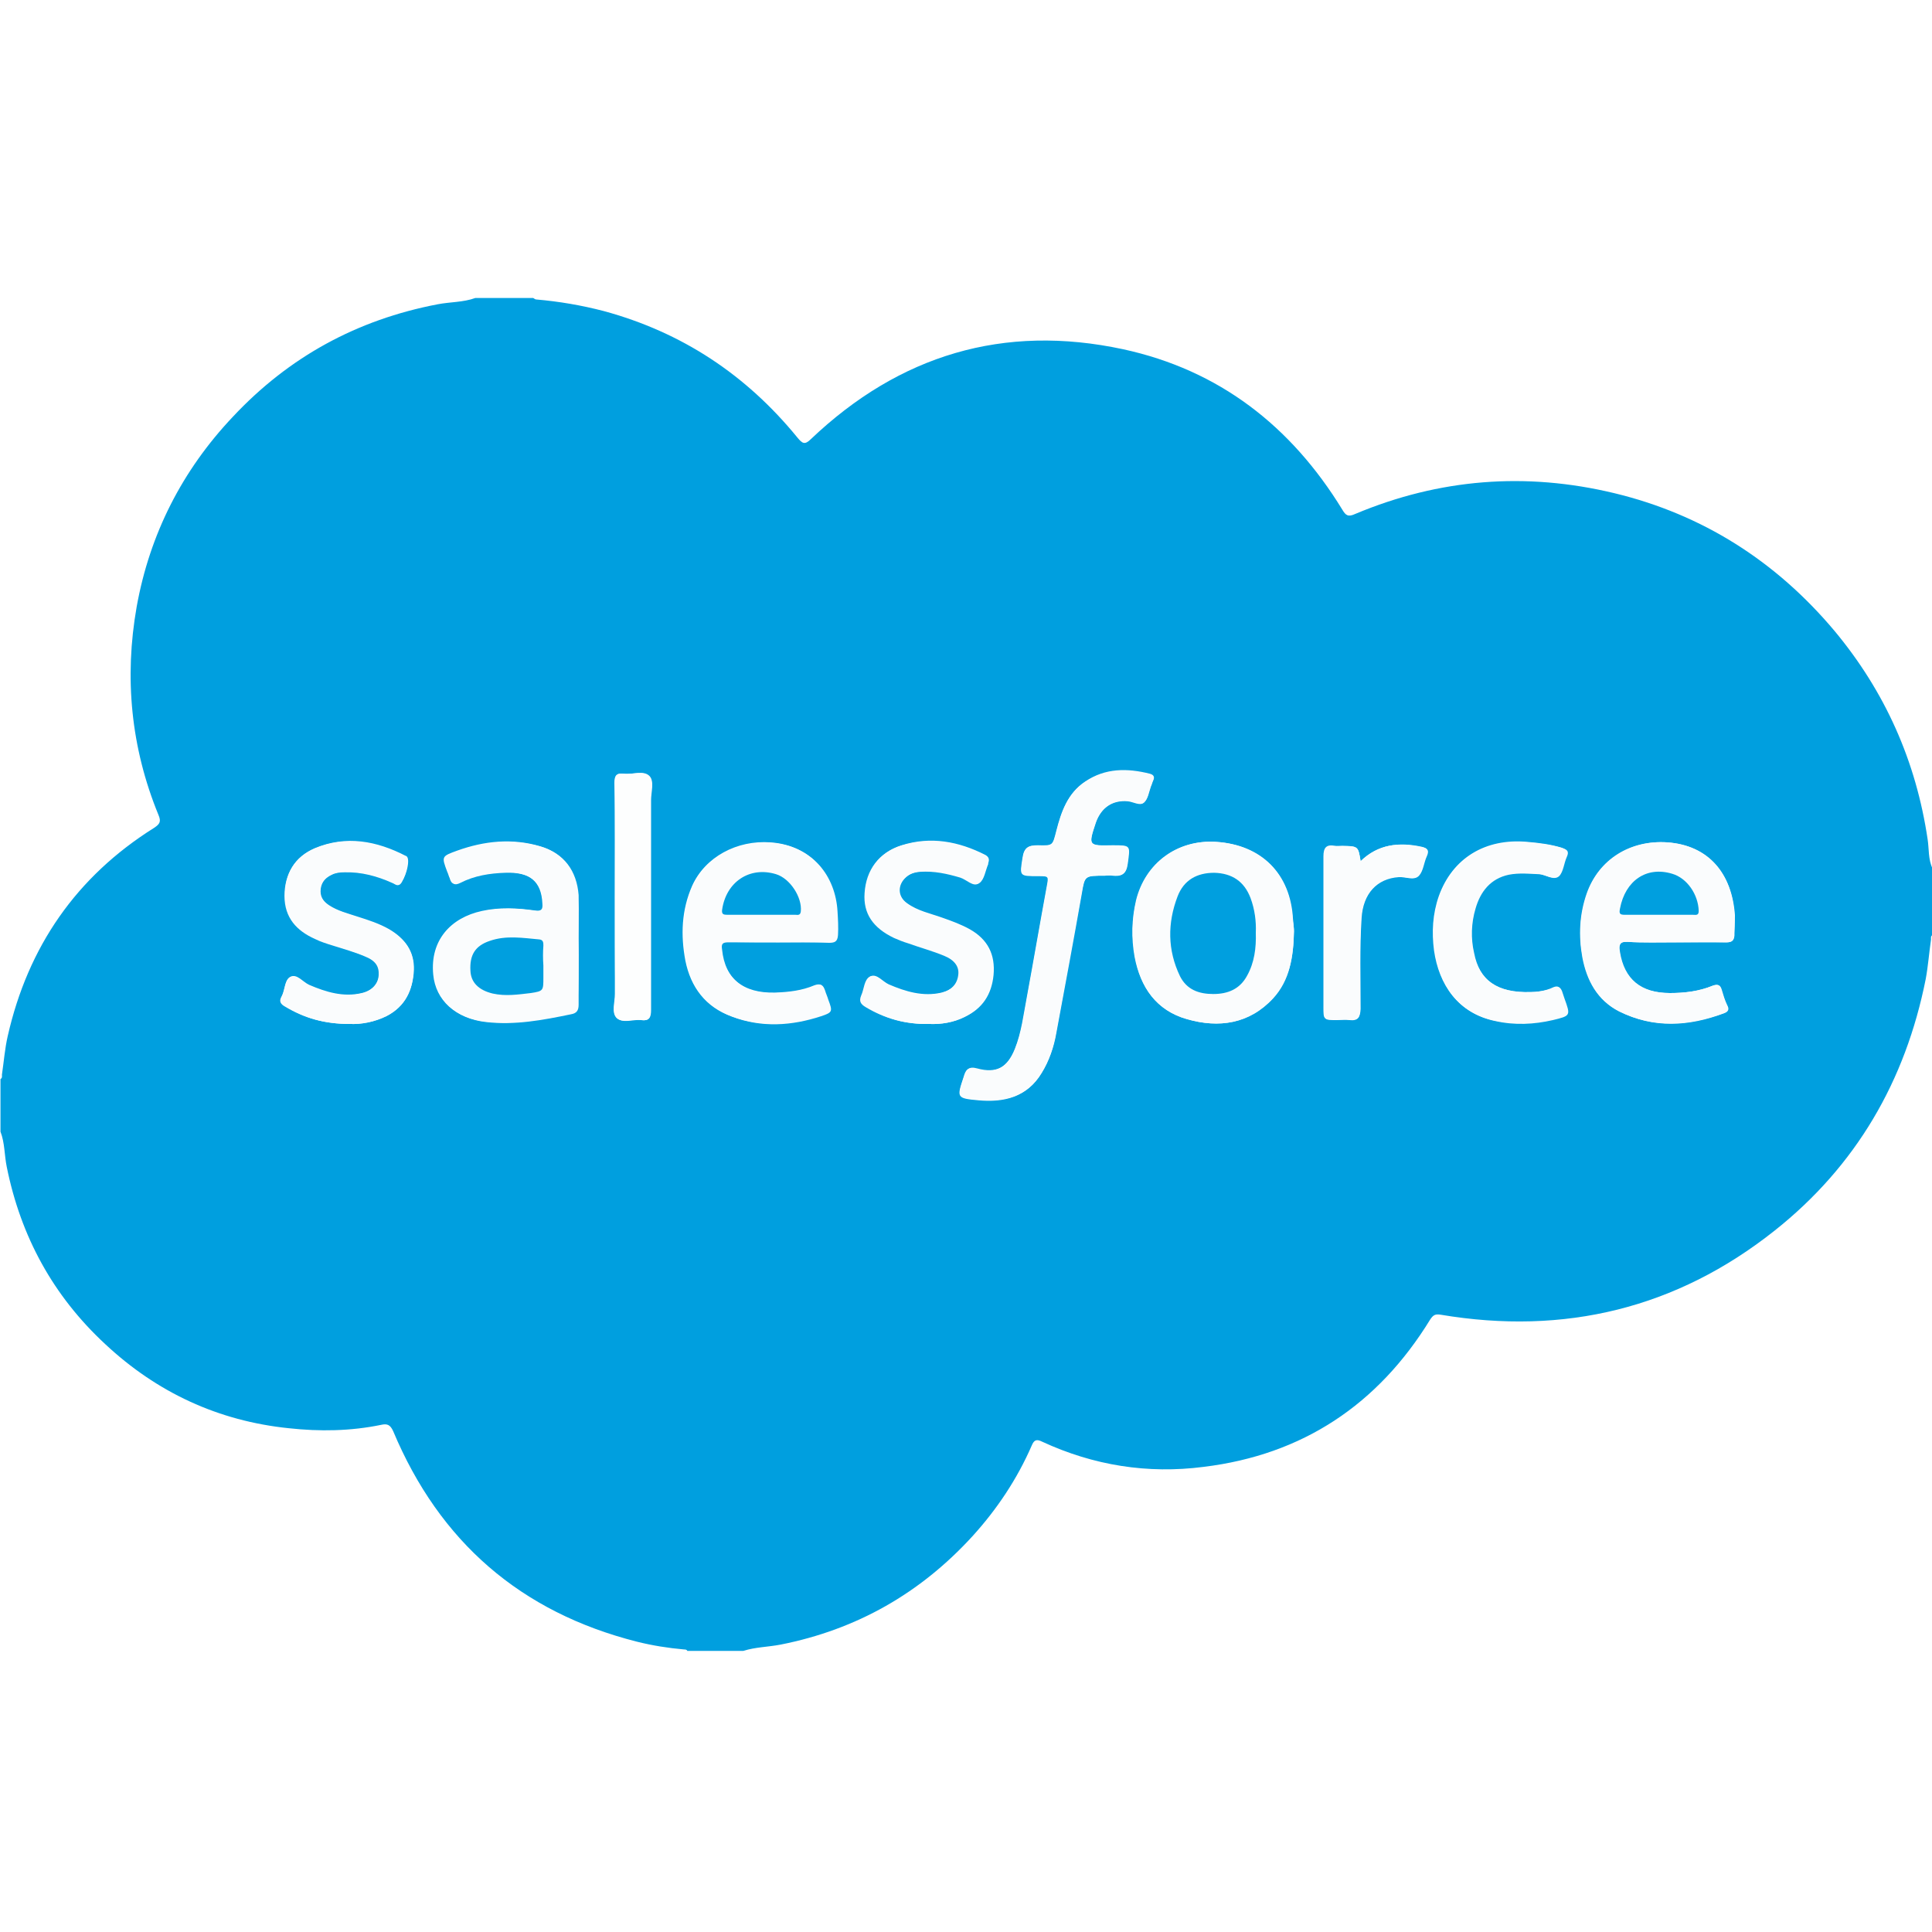
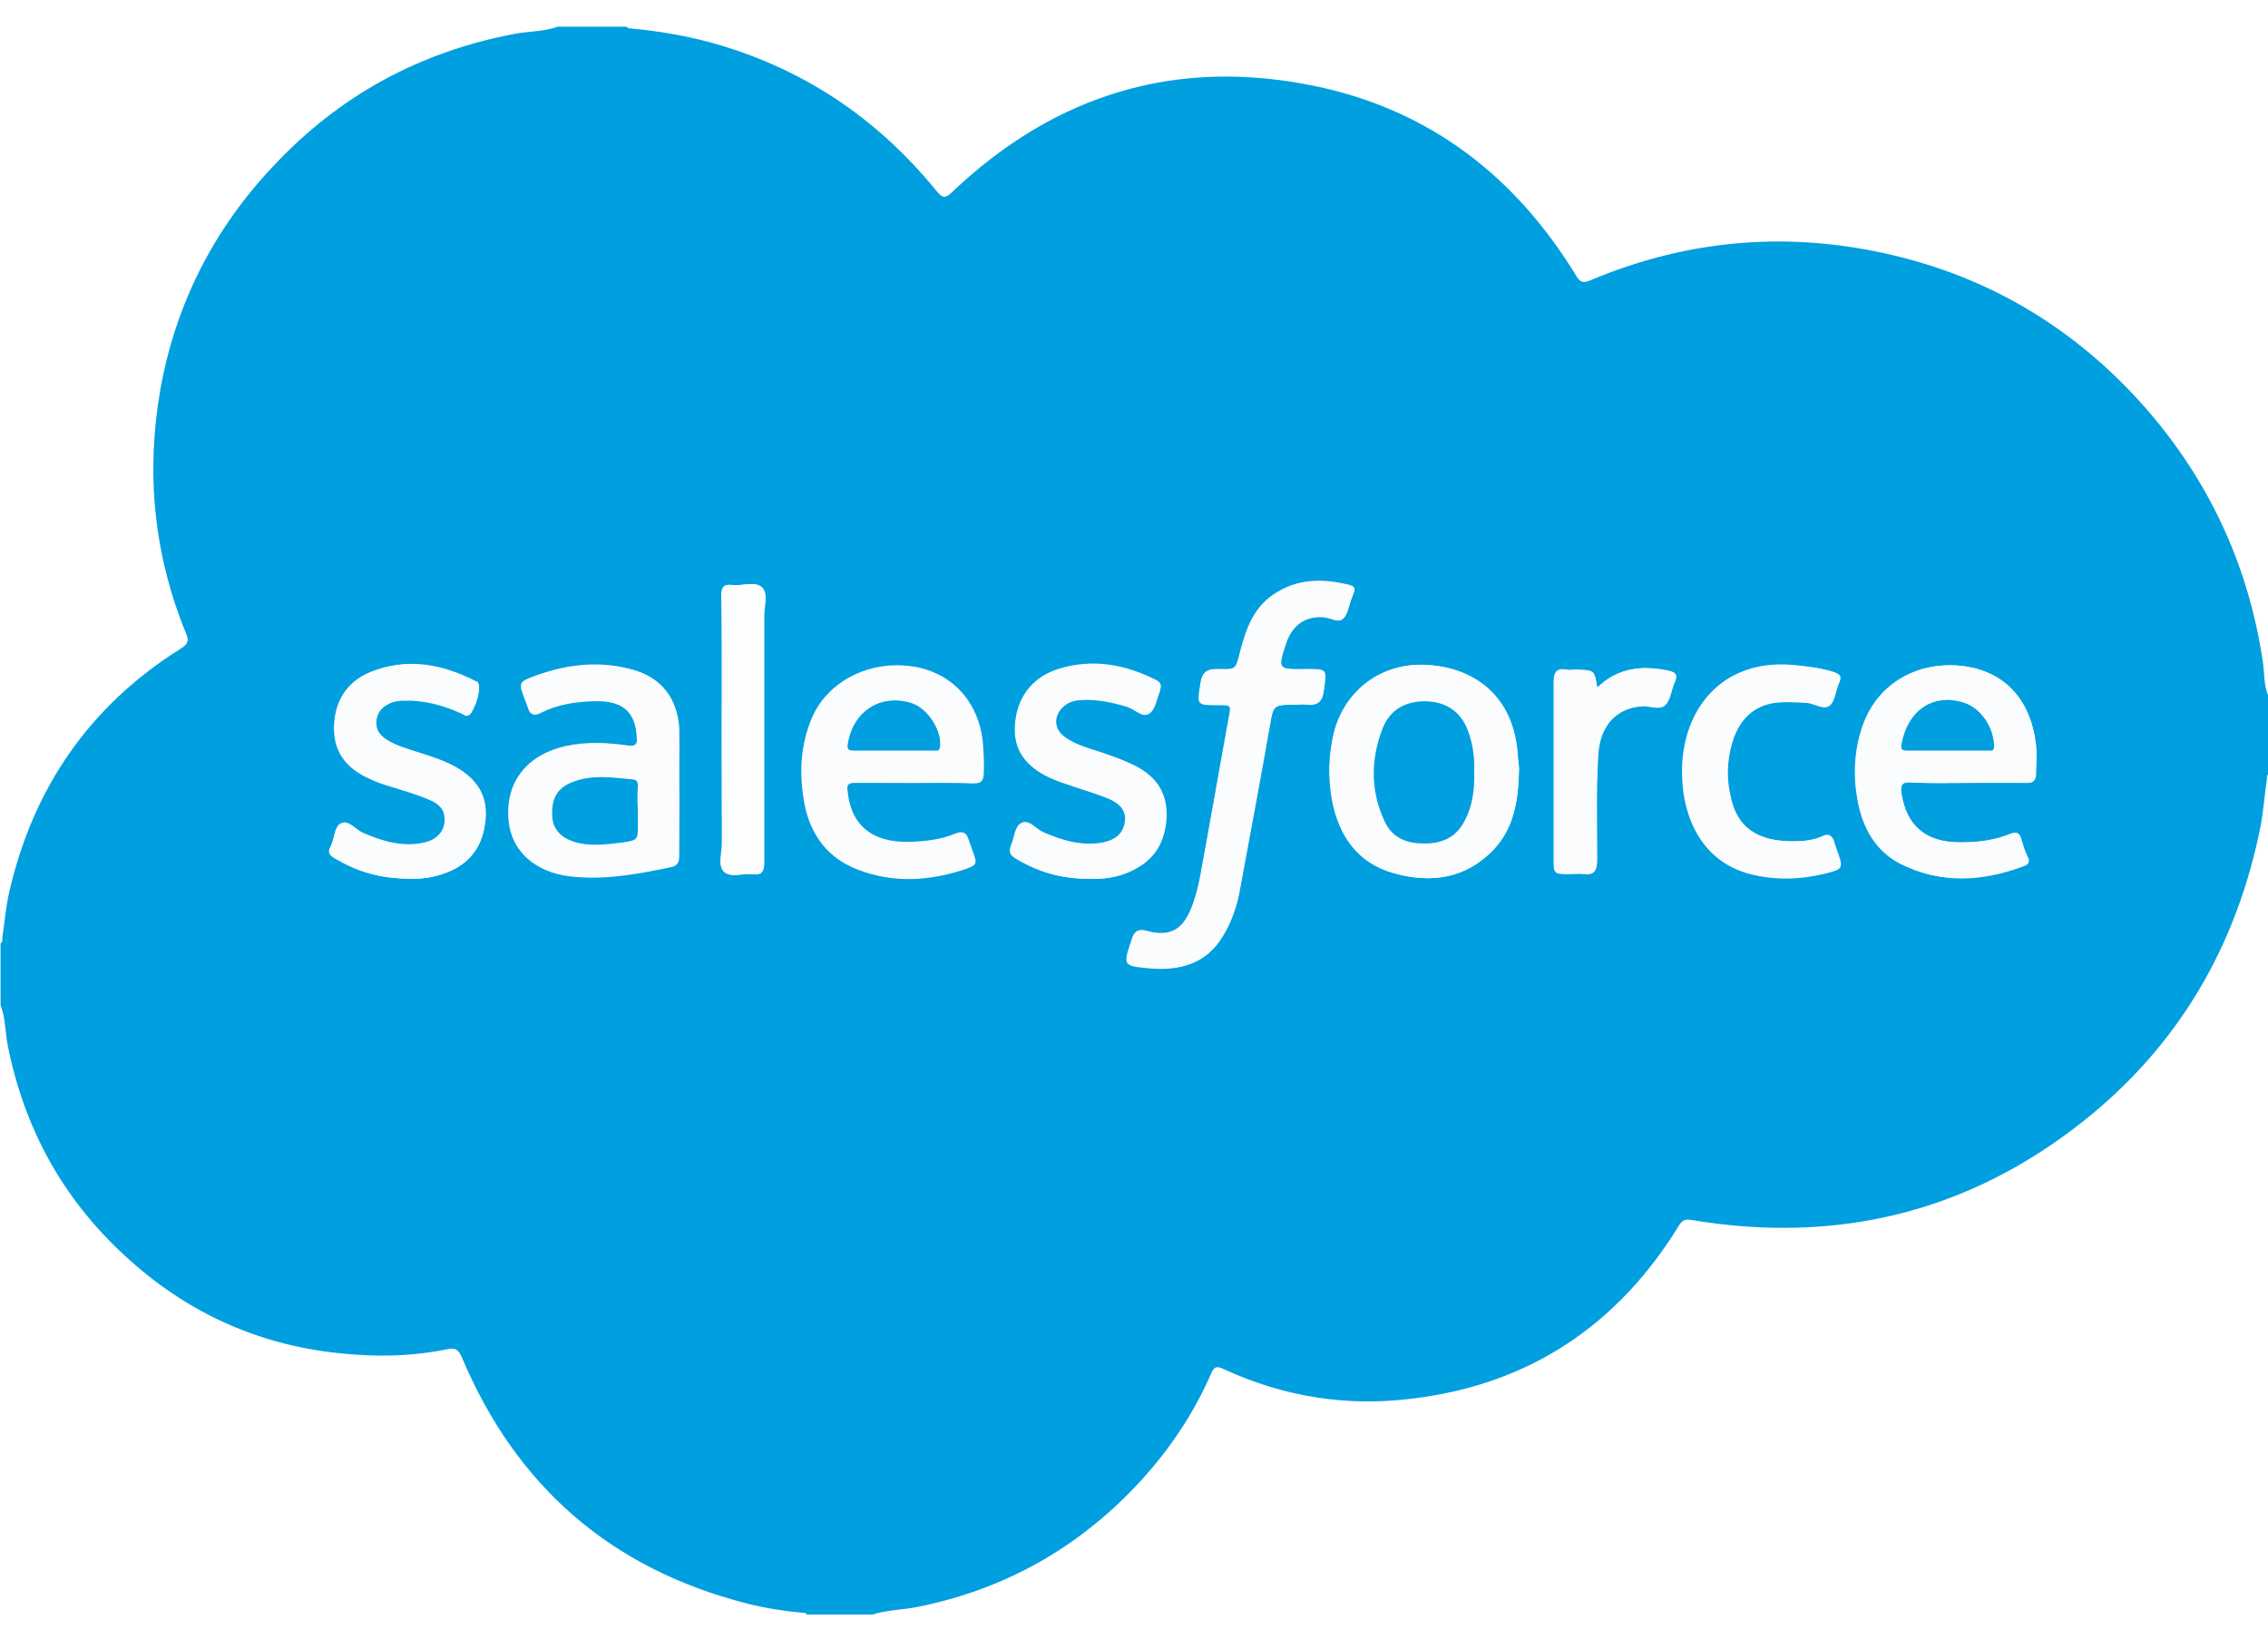
- <svg xmlns="http://www.w3.org/2000/svg" version="1.1" id="Layer_1" x="0px" y="0px" viewBox="0 0 400 400" style="enable-background:new 0 0 400 400;" xml:space="preserve">
+ <svg xmlns="http://www.w3.org/2000/svg" version="1.1" id="Layer_1" x="0px" y="0px" viewBox="0 0 400 289" style="enable-background:new 0 0 400 289;" xml:space="preserve">
  <style type="text/css">
	.st0{fill:#009FDF;}
	.st1{fill:#FAFCFD;}
	.st2{fill:#FDFEFE;}
</style>
  <g id="kzyFth_1_">
    <g>
-       <path class="st0" d="M98.4,61.7c4,0,8,0,12,0c0.2,0.1,0.4,0.3,0.6,0.3c4.7,0.4,9.4,1.2,14,2.4c16.2,4.4,29.5,13.2,40.1,26.2    c1,1.2,1.5,1.6,2.8,0.3c18.3-17.4,39.9-23.9,64.6-18.6c19.9,4.3,34.8,15.9,45.4,33.2c0.7,1.2,1.2,1.6,2.7,0.9    c17.4-7.3,35.3-8.7,53.6-4.3c18.3,4.4,33.5,14.1,45.6,28.5c10.5,12.6,16.9,27,19.3,43.2c0.3,2,0.1,4.1,1,6c0,4.6,0,9.2,0,13.8    c-0.4,0.2-0.3,0.6-0.3,0.9c-0.4,2.7-0.6,5.5-1.1,8.2c-4.2,21.1-14.4,38.7-31.3,52.1c-20.3,16.1-43.5,21.7-69.1,17.4    c-1.2-0.2-1.6,0.1-2.2,1c-10.8,17.6-26.4,28-46.9,30.5c-11.6,1.5-22.8-0.3-33.4-5.2c-1.2-0.6-1.7-0.4-2.2,0.8    c-3,6.9-7.2,13.2-12.3,18.8c-10.8,11.8-24,19.3-39.7,22.4c-2.6,0.5-5.2,0.5-7.7,1.3c-3.9,0-7.8,0-11.6,0c-0.1-0.3-0.5-0.3-0.7-0.3    c-3.3-0.3-6.5-0.8-9.7-1.6c-24.1-6.1-40.9-20.7-50.5-43.6c-0.6-1.3-1.2-1.6-2.5-1.3c-6.3,1.3-12.7,1.4-19.1,0.7    c-14.6-1.5-27.3-7.4-38-17.4c-10.8-10-17.5-22.3-20.4-36.7c-0.5-2.4-0.4-5-1.3-7.3c0-3.6,0-7.3,0-10.9c0.4-0.2,0.3-0.6,0.3-0.9    c0.4-2.7,0.6-5.4,1.2-8c4.2-18.5,14.2-33,30.3-43.1c1.2-0.8,1.5-1.3,0.9-2.7c-5.7-13.9-7.1-28.4-4.5-43.1    c2.7-15,9.4-28.2,19.9-39.3C59.8,73.9,73.9,66.2,90.6,63C93.2,62.5,95.9,62.6,98.4,61.7z M228.7,181.3c0.5,0,1.1-0.1,1.6,0    c1.8,0.2,2.8-0.2,3.1-2.4c0.5-3.9,0.7-3.8-3.2-3.8c-4.9,0-4.9,0-3.4-4.7c1-3.1,3.5-4.8,6.7-4.5c1.1,0.1,2.5,1,3.3,0.3    c0.8-0.7,1-2.2,1.4-3.3c0.2-0.4,0.3-0.9,0.5-1.3c0.3-0.7,0-1.1-0.7-1.3c-4.7-1.2-9.2-1.1-13.4,1.6c-3.6,2.4-4.9,6.2-5.9,10.1    c-0.8,3.1-0.7,3.2-3.9,3.1c-1.9-0.1-2.8,0.4-3.1,2.5c-0.6,3.8-0.7,3.8,3.2,3.8c2.3,0,2.2,0,1.8,2.2c-1.4,7.6-2.7,15.2-4.1,22.8    c-0.7,3.6-1.1,7.3-2.5,10.8c-1.6,3.9-3.9,5.2-7.9,4.1c-1.9-0.5-2.3,0.3-2.7,1.7c-1.4,4.2-1.5,4.4,3,4.8c5.3,0.5,10.1-0.6,13.1-5.6    c1.6-2.5,2.5-5.3,3-8.2c1.8-9.7,3.5-19.3,5.3-29C224.6,181.3,224.5,181.3,228.7,181.3z M119.8,197.7c-0.1-4.8,0.1-8.6-0.2-12.5    c-0.4-5-3-8.6-7.8-10c-5.8-1.7-11.5-1.1-17.1,0.9c-3.3,1.2-3.3,1.2-2.1,4.4c0.2,0.4,0.3,0.9,0.5,1.3c0.3,1.1,0.8,1.5,2,0.9    c2.9-1.5,6.1-2,9.3-2.1c5.3-0.2,7.7,1.9,7.9,6.5c0.1,1.2-0.2,1.6-1.6,1.4c-3.6-0.5-7.3-0.7-10.9,0.1c-6.5,1.4-10.8,6.1-10.1,13.2    c0.5,5.3,4.6,9,10.7,9.7c6,0.7,11.8-0.4,17.6-1.6c1.2-0.3,1.6-0.8,1.6-2C119.8,204.3,119.8,200.5,119.8,197.7z M161.2,195.1    c3.4,0,6.8,0,10.2,0c1.2,0,1.8-0.2,1.9-1.6c0.1-1.7,0-3.3-0.1-4.9c-0.4-7.2-5.1-13.6-13.7-14.2c-6.9-0.5-13.5,3-16.2,9    c-2.2,5-2.4,10.2-1.4,15.5c1.1,5.5,4.2,9.6,9.5,11.5c6.1,2.3,12.3,1.9,18.4-0.1c2.4-0.8,2.4-0.9,1.5-3.4c-0.2-0.7-0.5-1.3-0.7-2    c-0.3-1.1-0.9-1.3-2-0.9c-2.6,1.1-5.3,1.4-8.1,1.5c-6.7,0.2-10.5-3-11.2-9c-0.1-1.2,0.1-1.5,1.3-1.5    C154.3,195.1,157.7,195.1,161.2,195.1z M346.9,195.1c3.5,0,7.1,0,10.6,0c1.1,0,1.5-0.4,1.6-1.4c0-1.4,0.1-2.8,0.1-4.2    c-0.6-8.6-5.4-14.5-14-15.1c-7.6-0.5-14.2,3.6-16.6,10.6c-1.5,4.3-1.8,8.7-0.9,13.2c0.9,4.8,3.1,8.9,7.6,11.2    c7.1,3.6,14.4,3.1,21.6,0.4c0.9-0.3,1.2-0.8,0.7-1.7c-0.5-1-0.8-2.1-1.1-3.1c-0.3-1.1-0.8-1.3-1.9-0.9c-2.8,1.1-5.8,1.5-8.8,1.5    c-6.1,0-9.5-2.9-10.4-8.5c-0.2-1.3-0.2-2.2,1.6-2.1C340.1,195.2,343.5,195.1,346.9,195.1z M267.9,192.8c0-0.6-0.1-1.5-0.2-2.5    c-0.5-9.4-6.5-15.4-15.9-16c-8-0.5-14.6,4.4-16.5,12.1c-1,3.9-1,7.8-0.3,11.7c1.1,6.3,4.4,11.1,10.8,12.9c6.6,1.9,12.9,1,17.8-4.3    C267,203,267.8,198.2,267.9,192.8z M192.4,212c2.4,0.1,5-0.3,7.4-1.5c3.6-1.7,5.5-4.6,5.9-8.6c0.4-4.3-1.2-7.4-4.9-9.5    c-1.8-1-3.7-1.7-5.7-2.4c-2.5-0.9-5.1-1.4-7.3-3c-2-1.4-2-3.8-0.2-5.4c0.9-0.8,1.9-1.1,3.1-1.2c2.9-0.2,5.6,0.4,8.3,1.2    c1.3,0.4,2.7,2,3.8,1.2c1-0.7,1.2-2.5,1.8-3.9c0-0.1,0-0.1,0-0.2c0.3-0.8,0.1-1.3-0.6-1.7c-5.5-2.8-11.3-3.9-17.3-2    c-4.5,1.4-7.2,5-7.5,9.8c-0.3,4.2,1.7,7.2,6.1,9.3c0.9,0.5,1.9,0.8,2.9,1.1c2.5,0.9,5,1.6,7.5,2.6c2.2,0.9,3.1,2.3,2.9,3.9    c-0.2,1.9-1.4,3.2-3.6,3.8c-3.9,0.9-7.5-0.2-11-1.7c-1.3-0.6-2.4-2.2-3.7-1.7c-1.2,0.6-1.1,2.6-1.8,3.9c-0.6,1.2-0.2,1.8,0.9,2.4    C183.2,210.9,187.5,212.1,192.4,212z M72.4,212c2.4,0.1,5.2-0.4,7.7-1.7c3.8-2,5.4-5.4,5.6-9.5c0.1-3.9-1.9-6.5-5.1-8.4    c-2.1-1.2-4.3-1.9-6.5-2.6c-2.1-0.7-4.2-1.2-6-2.4c-1.2-0.8-1.9-1.8-1.7-3.4c0.2-1.5,1.1-2.4,2.4-3c0.8-0.4,1.7-0.5,2.6-0.5    c3.5-0.1,6.7,0.8,9.9,2.2c0.6,0.3,1.3,1,1.9-0.1c1.1-1.8,1.7-4.7,1-5.3c0,0-0.1-0.1-0.2-0.1c-6-3.1-12.3-4.3-18.8-1.6    c-4.2,1.8-6.2,5.2-6.2,9.8c0,4.5,2.5,7.1,6.3,8.9c1.2,0.6,2.5,0.9,3.8,1.4c2.2,0.7,4.4,1.4,6.5,2.2c2.2,0.9,3,2.1,2.9,3.9    c-0.1,1.8-1.4,3.3-3.6,3.8c-3.8,0.9-7.4-0.2-10.9-1.7c-1.3-0.6-2.5-2.3-3.8-1.7c-1.3,0.6-1.1,2.7-1.8,4c-0.5,1-0.2,1.6,0.7,2.1    C62.9,210.8,67.2,212,72.4,212z M316.9,205.4c-6.9,0.2-10.6-2.4-11.9-8.2c-0.7-3.1-0.6-6.2,0.3-9.2c1.1-3.5,3.1-6.2,6.9-7    c2.1-0.4,4.2-0.2,6.3-0.1c1.4,0.1,3,1.4,4.1,0.4c1-0.9,1.1-2.7,1.6-4c0.5-1.1,0.1-1.4-0.9-1.8c-2.3-0.7-4.7-1-7.1-1.2    c-8.7-0.8-15.5,3.4-18.3,11.2c-1.3,3.7-1.5,7.5-1,11.3c1,7,4.9,12.9,12.5,14.5c4,0.8,7.9,0.7,11.9-0.2c3.7-0.8,3.7-0.9,2.4-4.5    c-0.2-0.5-0.3-1-0.5-1.5c-0.3-0.7-0.6-1.1-1.6-0.7C320,205.2,318,205.4,316.9,205.4z M127.3,185.7c0,6.7,0,13.4,0,20.1    c0,1.7-0.7,3.8,0.3,4.9c1.1,1.2,3.3,0.2,5.1,0.5c1.7,0.2,2-0.5,2-2.1c-0.1-14.5,0-29,0-43.5c0-1.7,0.7-3.9-0.3-4.9    c-1.2-1.2-3.5-0.3-5.3-0.5c-1.5-0.2-1.9,0.4-1.9,1.9C127.4,170,127.3,177.8,127.3,185.7z M281.7,178.3c-0.5-3.1-0.5-3.1-3.7-3.1    c-0.5,0-1.1,0.1-1.6,0c-1.7-0.2-2.3,0.4-2.3,2.2c0.1,10.4,0,20.8,0,31.2c0,2.6,0,2.6,2.7,2.6c0.9,0,1.8-0.1,2.6,0    c1.8,0.2,2.2-0.6,2.3-2.3c0-6.3-0.2-12.6,0.2-18.8c0.3-5.1,3.2-8.2,7.7-8.5c1.4-0.1,3.2,0.8,4.2-0.3c0.9-1,1-2.7,1.6-4    c0.5-1.1,0.3-1.7-1-1.9C289.6,174.3,285.3,174.8,281.7,178.3z" />
-       <path class="st1" d="M228.7,181.3c-4.1,0-4.1,0-4.7,3.6c-1.7,9.7-3.5,19.3-5.3,29c-0.5,2.9-1.5,5.7-3,8.2c-3,5-7.8,6.1-13.1,5.6    c-4.5-0.4-4.4-0.6-3-4.8c0.5-1.4,0.9-2.2,2.7-1.7c4,1.1,6.4-0.2,7.9-4.1c1.4-3.4,1.8-7.1,2.5-10.8c1.4-7.6,2.7-15.2,4.1-22.8    c0.4-2.2,0.5-2.2-1.8-2.2c-3.9,0-3.8,0-3.2-3.8c0.3-2.1,1.2-2.5,3.1-2.5c3.2,0.1,3.1,0,3.9-3.1c1-3.9,2.3-7.7,5.9-10.1    c4.1-2.8,8.7-2.8,13.4-1.6c0.7,0.2,1,0.6,0.7,1.3c-0.2,0.4-0.3,0.9-0.5,1.3c-0.4,1.1-0.6,2.6-1.4,3.3c-0.8,0.7-2.2-0.2-3.3-0.3    c-3.2-0.3-5.6,1.4-6.7,4.5c-1.6,4.8-1.6,4.8,3.4,4.7c3.9,0,3.7,0,3.2,3.8c-0.3,2.2-1.2,2.6-3.1,2.4    C229.8,181.2,229.2,181.3,228.7,181.3z" />
-       <path class="st1" d="M119.8,197.7c0,2.8,0,6.5,0,10.3c0,1.2-0.4,1.8-1.6,2c-5.8,1.2-11.6,2.3-17.6,1.6c-6.1-0.7-10.2-4.4-10.7-9.7    c-0.7-7.2,3.6-11.8,10.1-13.2c3.6-0.8,7.2-0.7,10.9-0.1c1.3,0.2,1.6-0.2,1.6-1.4c-0.2-4.6-2.6-6.7-7.9-6.5    c-3.2,0.1-6.4,0.6-9.3,2.1c-1.2,0.6-1.7,0.2-2-0.9c-0.1-0.4-0.3-0.9-0.5-1.3c-1.2-3.2-1.2-3.2,2.1-4.4c5.6-2,11.3-2.6,17.1-0.9    c4.8,1.4,7.4,5,7.8,10C119.9,189.1,119.7,192.9,119.8,197.7z M112.5,199.9C112.4,199.9,112.4,199.9,112.5,199.9c0-1.4,0-2.8,0-4.2    c0-0.6,0-1.2-0.8-1.3c-3.4-0.3-6.9-0.9-10.3,0.3c-3,1-4.2,2.9-4,6.2c0.1,2.5,1.7,4.1,4.6,4.7c2.6,0.6,5.3,0.2,7.9-0.1    c2.6-0.3,2.6-0.4,2.6-3.2C112.5,201.6,112.5,200.8,112.5,199.9z" />
-       <path class="st1" d="M161.2,195.1c-3.5,0-6.9,0-10.4,0c-1.2,0-1.5,0.3-1.3,1.5c0.6,6.1,4.5,9.3,11.2,9c2.8-0.1,5.5-0.4,8.1-1.5    c1.1-0.5,1.6-0.2,2,0.9c0.2,0.7,0.5,1.3,0.7,2c0.9,2.4,0.9,2.6-1.5,3.4c-6.1,2-12.3,2.4-18.4,0.1c-5.3-2-8.4-6-9.5-11.5    c-1-5.3-0.8-10.5,1.4-15.5c2.6-6,9.3-9.5,16.2-9c8.6,0.6,13.3,7,13.7,14.2c0.1,1.6,0.2,3.3,0.1,4.9c-0.1,1.4-0.7,1.6-1.9,1.6    C168,195,164.6,195.1,161.2,195.1z M157.5,189.4c2.4,0,4.8,0,7.2,0c0.5,0,1,0.2,1.1-0.7c0.3-2.9-2.2-6.8-5.1-7.7    c-5.5-1.7-10.4,1.6-11.2,7.4c-0.1,1,0.3,1.1,1.1,1C153,189.4,155.2,189.4,157.5,189.4z" />
-       <path class="st1" d="M346.9,195.1c-3.3,0-6.7,0.1-10-0.1c-1.9-0.1-1.9,0.8-1.6,2.1c0.9,5.7,4.3,8.5,10.4,8.5c3,0,6-0.3,8.8-1.5    c1.1-0.4,1.6-0.2,1.9,0.9c0.3,1.1,0.7,2.1,1.1,3.1c0.4,0.9,0.1,1.4-0.7,1.7c-7.3,2.6-14.5,3.1-21.6-0.4c-4.5-2.3-6.7-6.4-7.6-11.2    c-0.8-4.5-0.6-8.9,0.9-13.2c2.5-7.1,9-11.1,16.6-10.6c8.6,0.6,13.5,6.4,14,15.1c0.1,1.4,0,2.8-0.1,4.2c0,1-0.5,1.4-1.6,1.4    C353.9,195,350.4,195.1,346.9,195.1z M343.4,189.4c2.3,0,4.7,0,7,0c0.5,0,1.2,0.2,1.2-0.8c0-3.4-2.4-6.7-5.5-7.7    c-5.3-1.6-9.8,1.4-10.8,7.2c-0.2,1-0.1,1.3,1,1.3C338.7,189.4,341.1,189.4,343.4,189.4z" />
-       <path class="st1" d="M267.9,192.8c-0.1,5.3-0.9,10.1-4.4,13.9c-4.9,5.3-11.2,6.2-17.8,4.3c-6.3-1.8-9.6-6.6-10.8-12.9    c-0.7-3.9-0.6-7.8,0.3-11.7c1.9-7.7,8.5-12.6,16.5-12.1c9.4,0.6,15.4,6.6,15.9,16C267.8,191.3,267.9,192.3,267.9,192.8z     M260,193.1c0.1-2.3-0.2-4.8-1.1-7.2c-1.3-3.4-3.9-5.2-7.5-5.2c-3.6-0.1-6.3,1.5-7.6,4.9c-2.1,5.5-2.1,11.1,0.5,16.5    c1.4,2.8,3.9,3.7,6.9,3.7c3.1,0,5.5-1,7-3.8C259.7,199.3,260.1,196.3,260,193.1z" />
-       <path class="st1" d="M192.4,212c-4.9,0.1-9.2-1.1-13.2-3.5c-1-0.6-1.4-1.2-0.9-2.4c0.6-1.3,0.6-3.3,1.8-3.9    c1.2-0.6,2.4,1.1,3.7,1.7c3.5,1.5,7.1,2.7,11,1.7c2.2-0.5,3.4-1.9,3.6-3.8c0.2-1.6-0.7-3-2.9-3.9c-2.4-1-5-1.7-7.5-2.6    c-1-0.3-2-0.7-2.9-1.1c-4.4-2.1-6.4-5.1-6.1-9.3c0.3-4.8,3-8.4,7.5-9.8c6-1.8,11.8-0.8,17.3,2c0.8,0.4,1,0.9,0.6,1.7    c0,0.1,0,0.1,0,0.2c-0.6,1.3-0.8,3.2-1.8,3.9c-1.1,0.8-2.5-0.8-3.8-1.2c-2.7-0.8-5.4-1.4-8.3-1.2c-1.2,0.1-2.2,0.4-3.1,1.2    c-1.9,1.6-1.8,3.9,0.2,5.4c2.2,1.6,4.8,2.1,7.3,3c1.9,0.7,3.9,1.4,5.7,2.4c3.7,2.1,5.4,5.2,4.9,9.5c-0.4,3.9-2.3,6.8-5.9,8.6    C197.4,211.7,194.8,212.1,192.4,212z" />
-       <path class="st1" d="M72.4,212c-5.1,0-9.4-1.2-13.4-3.6c-0.9-0.5-1.3-1.1-0.7-2.1c0.7-1.3,0.6-3.4,1.8-4c1.3-0.6,2.5,1.1,3.8,1.7    c3.5,1.5,7.1,2.6,10.9,1.7c2.2-0.5,3.5-2,3.6-3.8c0.1-1.8-0.6-3-2.9-3.9c-2.1-0.9-4.3-1.5-6.5-2.2c-1.3-0.4-2.6-0.8-3.8-1.4    c-3.8-1.7-6.3-4.4-6.3-8.9c0-4.5,2.1-8,6.2-9.8c6.4-2.7,12.7-1.5,18.8,1.6c0.1,0,0.1,0.1,0.2,0.1c0.7,0.6,0.1,3.5-1,5.3    c-0.7,1.1-1.3,0.3-1.9,0.1c-3.1-1.4-6.4-2.3-9.9-2.2c-0.9,0-1.8,0.1-2.6,0.5c-1.3,0.6-2.2,1.5-2.4,3c-0.2,1.6,0.5,2.6,1.7,3.4    c1.9,1.2,4,1.7,6,2.4c2.2,0.7,4.4,1.5,6.5,2.6c3.3,1.9,5.3,4.5,5.1,8.4c-0.1,4.1-1.7,7.5-5.6,9.5C77.5,211.6,74.8,212.1,72.4,212z    " />
-       <path class="st1" d="M316.9,205.4c1.1,0,3.1-0.2,4.9-0.9c0.9-0.4,1.3,0,1.6,0.7c0.2,0.5,0.3,1,0.5,1.5c1.3,3.6,1.3,3.6-2.4,4.5    c-3.9,0.9-7.9,1.1-11.9,0.2c-7.7-1.6-11.6-7.5-12.5-14.5c-0.5-3.8-0.3-7.6,1-11.3c2.8-7.8,9.6-11.9,18.3-11.2    c2.4,0.2,4.8,0.5,7.1,1.2c1,0.3,1.4,0.7,0.9,1.8c-0.6,1.3-0.7,3.1-1.6,4c-1.1,1-2.7-0.3-4.1-0.4c-2.1-0.1-4.2-0.3-6.3,0.1    c-3.8,0.8-5.9,3.5-6.9,7c-0.9,3-1,6.2-0.3,9.2C306.3,203,309.9,205.6,316.9,205.4z" />
-       <path class="st2" d="M127.3,185.7c0-7.9,0-15.7,0-23.6c0-1.5,0.4-2.1,1.9-1.9c1.8,0.2,4.1-0.8,5.3,0.5c1,1.1,0.3,3.3,0.3,4.9    c0,14.5,0,29,0,43.5c0,1.6-0.4,2.3-2,2.1c-1.7-0.2-3.9,0.8-5.1-0.5c-1.1-1.1-0.3-3.3-0.3-4.9C127.3,199.1,127.3,192.4,127.3,185.7    z" />
-       <path class="st1" d="M281.7,178.3c3.6-3.5,7.9-4,12.6-3c1.3,0.3,1.5,0.8,1,1.9c-0.6,1.3-0.7,3-1.6,4c-1,1.2-2.7,0.2-4.2,0.3    c-4.5,0.3-7.3,3.4-7.7,8.5c-0.4,6.3-0.2,12.6-0.2,18.8c0,1.7-0.4,2.5-2.3,2.3c-0.9-0.1-1.8,0-2.6,0c-2.7,0-2.7,0-2.7-2.6    c0-10.4,0-20.8,0-31.2c0-1.8,0.6-2.5,2.3-2.2c0.5,0.1,1.1,0,1.6,0C281.2,175.2,281.2,175.2,281.7,178.3z" />
-       <path class="st0" d="M112.5,199.9c0,0.8,0,1.6,0,2.5c0,2.7,0,2.8-2.6,3.2c-2.6,0.3-5.2,0.7-7.9,0.1c-2.9-0.7-4.5-2.3-4.6-4.7    c-0.2-3.3,1-5.2,4-6.2c3.4-1.2,6.9-0.6,10.3-0.3c0.8,0.1,0.8,0.7,0.8,1.3C112.4,197.1,112.4,198.5,112.5,199.9    C112.4,199.9,112.4,199.9,112.5,199.9z" />
-       <path class="st0" d="M157.5,189.4c-2.3,0-4.6,0-6.9,0c-0.8,0-1.2-0.1-1.1-1c0.8-5.8,5.7-9.1,11.2-7.4c2.9,0.9,5.4,4.8,5.1,7.7    c-0.1,0.9-0.7,0.7-1.1,0.7C162.4,189.4,159.9,189.4,157.5,189.4z" />
-       <path class="st0" d="M343.4,189.4c-2.3,0-4.7,0-7,0c-1.1,0-1.2-0.3-1-1.3c1.1-5.8,5.5-8.8,10.8-7.2c3.1,0.9,5.4,4.3,5.5,7.7    c0,1-0.6,0.8-1.2,0.8C348.1,189.4,345.8,189.4,343.4,189.4z" />
-       <path class="st0" d="M260,193.1c0.1,3.2-0.3,6.2-1.8,8.9c-1.5,2.8-4,3.8-7,3.8c-3,0-5.5-0.9-6.9-3.7c-2.6-5.4-2.6-11-0.5-16.5    c1.3-3.4,4-4.9,7.6-4.9c3.7,0.1,6.2,1.8,7.5,5.2C259.8,188.3,260.1,190.8,260,193.1z" />
+       <path class="st0" d="M98.4,4.7c4,0,8,0,12,0c0.2,0.1,0.4,0.3,0.6,0.3c4.7,0.4,9.4,1.2,14,2.4c16.2,4.4,29.5,13.2,40.1,26.2    c1,1.2,1.5,1.6,2.8,0.3c18.3-17.4,39.9-23.9,64.6-18.6c19.9,4.3,34.8,15.9,45.4,33.2c0.7,1.2,1.2,1.6,2.7,0.9    c17.4-7.3,35.3-8.7,53.6-4.3c18.3,4.4,33.5,14.1,45.6,28.5c10.5,12.6,16.9,27,19.3,43.2c0.3,2,0.1,4.1,1,6c0,4.6,0,9.2,0,13.8    c-0.4,0.2-0.3,0.6-0.3,0.9c-0.4,2.7-0.6,5.5-1.1,8.2c-4.2,21.1-14.4,38.7-31.3,52.1c-20.3,16.1-43.5,21.7-69.1,17.4    c-1.2-0.2-1.6,0.1-2.2,1c-10.8,17.6-26.4,28-46.9,30.5c-11.6,1.5-22.8-0.3-33.4-5.2c-1.2-0.6-1.7-0.4-2.2,0.8    c-3,6.9-7.2,13.2-12.3,18.8c-10.8,11.8-24,19.3-39.7,22.4c-2.6,0.5-5.2,0.5-7.7,1.3c-3.9,0-7.8,0-11.6,0c-0.1-0.3-0.5-0.3-0.7-0.3    c-3.3-0.3-6.5-0.8-9.7-1.6c-24.1-6.1-40.9-20.7-50.5-43.6c-0.6-1.3-1.2-1.6-2.5-1.3c-6.3,1.3-12.7,1.4-19.1,0.7    c-14.6-1.5-27.3-7.4-38-17.4C11,211.3,4.3,199,1.4,184.6c-0.5-2.4-0.4-5-1.3-7.3c0-3.6,0-7.3,0-10.9c0.4-0.2,0.3-0.6,0.3-0.9    c0.4-2.7,0.6-5.4,1.2-8c4.2-18.5,14.2-33,30.3-43.1c1.2-0.8,1.5-1.3,0.9-2.7c-5.7-13.9-7.1-28.4-4.5-43.1    c2.7-15,9.4-28.2,19.9-39.3C59.8,16.9,73.9,9.2,90.6,6C93.2,5.5,95.9,5.6,98.4,4.7z M228.7,124.3c0.5,0,1.1-0.1,1.6,0    c1.8,0.2,2.8-0.2,3.1-2.4c0.5-3.9,0.7-3.8-3.2-3.8c-4.9,0-4.9,0-3.4-4.7c1-3.1,3.5-4.8,6.7-4.5c1.1,0.1,2.5,1,3.3,0.3    s1-2.2,1.4-3.3c0.2-0.4,0.3-0.9,0.5-1.3c0.3-0.7,0-1.1-0.7-1.3c-4.7-1.2-9.2-1.1-13.4,1.6c-3.6,2.4-4.9,6.2-5.9,10.1    c-0.8,3.1-0.7,3.2-3.9,3.1c-1.9-0.1-2.8,0.4-3.1,2.5c-0.6,3.8-0.7,3.8,3.2,3.8c2.3,0,2.2,0,1.8,2.2c-1.4,7.6-2.7,15.2-4.1,22.8    c-0.7,3.6-1.1,7.3-2.5,10.8c-1.6,3.9-3.9,5.2-7.9,4.1c-1.9-0.5-2.3,0.3-2.7,1.7c-1.4,4.2-1.5,4.4,3,4.8c5.3,0.5,10.1-0.6,13.1-5.6    c1.6-2.5,2.5-5.3,3-8.2c1.8-9.7,3.5-19.3,5.3-29C224.6,124.3,224.5,124.3,228.7,124.3z M119.8,140.7c-0.1-4.8,0.1-8.6-0.2-12.5    c-0.4-5-3-8.6-7.8-10c-5.8-1.7-11.5-1.1-17.1,0.9c-3.3,1.2-3.3,1.2-2.1,4.4c0.2,0.4,0.3,0.9,0.5,1.3c0.3,1.1,0.8,1.5,2,0.9    c2.9-1.5,6.1-2,9.3-2.1c5.3-0.2,7.7,1.9,7.9,6.5c0.1,1.2-0.2,1.6-1.6,1.4c-3.6-0.5-7.3-0.7-10.9,0.1c-6.5,1.4-10.8,6.1-10.1,13.2    c0.5,5.3,4.6,9,10.7,9.7c6,0.7,11.8-0.4,17.6-1.6c1.2-0.3,1.6-0.8,1.6-2C119.8,147.3,119.8,143.5,119.8,140.7z M161.2,138.1    c3.4,0,6.8,0,10.2,0c1.2,0,1.8-0.2,1.9-1.6c0.1-1.7,0-3.3-0.1-4.9c-0.4-7.2-5.1-13.6-13.7-14.2c-6.9-0.5-13.5,3-16.2,9    c-2.2,5-2.4,10.2-1.4,15.5c1.1,5.5,4.2,9.6,9.5,11.5c6.1,2.3,12.3,1.9,18.4-0.1c2.4-0.8,2.4-0.9,1.5-3.4c-0.2-0.7-0.5-1.3-0.7-2    c-0.3-1.1-0.9-1.3-2-0.9c-2.6,1.1-5.3,1.4-8.1,1.5c-6.7,0.2-10.5-3-11.2-9c-0.1-1.2,0.1-1.5,1.3-1.5    C154.3,138.1,157.7,138.1,161.2,138.1z M346.9,138.1c3.5,0,7.1,0,10.6,0c1.1,0,1.5-0.4,1.6-1.4c0-1.4,0.1-2.8,0.1-4.2    c-0.6-8.6-5.4-14.5-14-15.1c-7.6-0.5-14.2,3.6-16.6,10.6c-1.5,4.3-1.8,8.7-0.9,13.2c0.9,4.8,3.1,8.9,7.6,11.2    c7.1,3.6,14.4,3.1,21.6,0.4c0.9-0.3,1.2-0.8,0.7-1.7c-0.5-1-0.8-2.1-1.1-3.1c-0.3-1.1-0.8-1.3-1.9-0.9c-2.8,1.1-5.8,1.5-8.8,1.5    c-6.1,0-9.5-2.9-10.4-8.5c-0.2-1.3-0.2-2.2,1.6-2.1C340.1,138.2,343.5,138.1,346.9,138.1z M267.9,135.8c0-0.6-0.1-1.5-0.2-2.5    c-0.5-9.4-6.5-15.4-15.9-16c-8-0.5-14.6,4.4-16.5,12.1c-1,3.9-1,7.8-0.3,11.7c1.1,6.3,4.4,11.1,10.8,12.9c6.6,1.9,12.9,1,17.8-4.3    C267,146,267.8,141.2,267.9,135.8z M192.4,155c2.4,0.1,5-0.3,7.4-1.5c3.6-1.7,5.5-4.6,5.9-8.6c0.4-4.3-1.2-7.4-4.9-9.5    c-1.8-1-3.7-1.7-5.7-2.4c-2.5-0.9-5.1-1.4-7.3-3c-2-1.4-2-3.8-0.2-5.4c0.9-0.8,1.9-1.1,3.1-1.2c2.9-0.2,5.6,0.4,8.3,1.2    c1.3,0.4,2.7,2,3.8,1.2c1-0.7,1.2-2.5,1.8-3.9c0-0.1,0-0.1,0-0.2c0.3-0.8,0.1-1.3-0.6-1.7c-5.5-2.8-11.3-3.9-17.3-2    c-4.5,1.4-7.2,5-7.5,9.8c-0.3,4.2,1.7,7.2,6.1,9.3c0.9,0.5,1.9,0.8,2.9,1.1c2.5,0.9,5,1.6,7.5,2.6c2.2,0.9,3.1,2.3,2.9,3.9    c-0.2,1.9-1.4,3.2-3.6,3.8c-3.9,0.9-7.5-0.2-11-1.7c-1.3-0.6-2.4-2.2-3.7-1.7c-1.2,0.6-1.1,2.6-1.8,3.9c-0.6,1.2-0.2,1.8,0.9,2.4    C183.2,153.9,187.5,155.1,192.4,155z M72.4,155c2.4,0.1,5.2-0.4,7.7-1.7c3.8-2,5.4-5.4,5.6-9.5c0.1-3.9-1.9-6.5-5.1-8.4    c-2.1-1.2-4.3-1.9-6.5-2.6c-2.1-0.7-4.2-1.2-6-2.4c-1.2-0.8-1.9-1.8-1.7-3.4c0.2-1.5,1.1-2.4,2.4-3c0.8-0.4,1.7-0.5,2.6-0.5    c3.5-0.1,6.7,0.8,9.9,2.2c0.6,0.3,1.3,1,1.9-0.1c1.1-1.8,1.7-4.7,1-5.3c0,0-0.1-0.1-0.2-0.1c-6-3.1-12.3-4.3-18.8-1.6    c-4.2,1.8-6.2,5.2-6.2,9.8c0,4.5,2.5,7.1,6.3,8.9c1.2,0.6,2.5,0.9,3.8,1.4c2.2,0.7,4.4,1.4,6.5,2.2c2.2,0.9,3,2.1,2.9,3.9    c-0.1,1.8-1.4,3.3-3.6,3.8c-3.8,0.9-7.4-0.2-10.9-1.7c-1.3-0.6-2.5-2.3-3.8-1.7s-1.1,2.7-1.8,4c-0.5,1-0.2,1.6,0.7,2.1    C62.9,153.8,67.2,155,72.4,155z M316.9,148.4c-6.9,0.2-10.6-2.4-11.9-8.2c-0.7-3.1-0.6-6.2,0.3-9.2c1.1-3.5,3.1-6.2,6.9-7    c2.1-0.4,4.2-0.2,6.3-0.1c1.4,0.1,3,1.4,4.1,0.4c1-0.9,1.1-2.7,1.6-4c0.5-1.1,0.1-1.4-0.9-1.8c-2.3-0.7-4.7-1-7.1-1.2    c-8.7-0.8-15.5,3.4-18.3,11.2c-1.3,3.7-1.5,7.5-1,11.3c1,7,4.9,12.9,12.5,14.5c4,0.8,7.9,0.7,11.9-0.2c3.7-0.8,3.7-0.9,2.4-4.5    c-0.2-0.5-0.3-1-0.5-1.5c-0.3-0.7-0.6-1.1-1.6-0.7C320,148.2,318,148.4,316.9,148.4z M127.3,128.7c0,6.7,0,13.4,0,20.1    c0,1.7-0.7,3.8,0.3,4.9c1.1,1.2,3.3,0.2,5.1,0.5c1.7,0.2,2-0.5,2-2.1c-0.1-14.5,0-29,0-43.5c0-1.7,0.7-3.9-0.3-4.9    c-1.2-1.2-3.5-0.3-5.3-0.5c-1.5-0.2-1.9,0.4-1.9,1.9C127.4,113,127.3,120.8,127.3,128.7z M281.7,121.3c-0.5-3.1-0.5-3.1-3.7-3.1    c-0.5,0-1.1,0.1-1.6,0c-1.7-0.2-2.3,0.4-2.3,2.2c0.1,10.4,0,20.8,0,31.2c0,2.6,0,2.6,2.7,2.6c0.9,0,1.8-0.1,2.6,0    c1.8,0.2,2.2-0.6,2.3-2.3c0-6.3-0.2-12.6,0.2-18.8c0.3-5.1,3.2-8.2,7.7-8.5c1.4-0.1,3.2,0.8,4.2-0.3c0.9-1,1-2.7,1.6-4    c0.5-1.1,0.3-1.7-1-1.9C289.6,117.3,285.3,117.8,281.7,121.3z" />
+       <path class="st1" d="M228.7,124.3c-4.1,0-4.1,0-4.7,3.6c-1.7,9.7-3.5,19.3-5.3,29c-0.5,2.9-1.5,5.7-3,8.2c-3,5-7.8,6.1-13.1,5.6    c-4.5-0.4-4.4-0.6-3-4.8c0.5-1.4,0.9-2.2,2.7-1.7c4,1.1,6.4-0.2,7.9-4.1c1.4-3.4,1.8-7.1,2.5-10.8c1.4-7.6,2.7-15.2,4.1-22.8    c0.4-2.2,0.5-2.2-1.8-2.2c-3.9,0-3.8,0-3.2-3.8c0.3-2.1,1.2-2.5,3.1-2.5c3.2,0.1,3.1,0,3.9-3.1c1-3.9,2.3-7.7,5.9-10.1    c4.1-2.8,8.7-2.8,13.4-1.6c0.7,0.2,1,0.6,0.7,1.3c-0.2,0.4-0.3,0.9-0.5,1.3c-0.4,1.1-0.6,2.6-1.4,3.3c-0.8,0.7-2.2-0.2-3.3-0.3    c-3.2-0.3-5.6,1.4-6.7,4.5c-1.6,4.8-1.6,4.8,3.4,4.7c3.9,0,3.7,0,3.2,3.8c-0.3,2.2-1.2,2.6-3.1,2.4    C229.8,124.2,229.2,124.3,228.7,124.3z" />
+       <path class="st1" d="M119.8,140.7c0,2.8,0,6.5,0,10.3c0,1.2-0.4,1.8-1.6,2c-5.8,1.2-11.6,2.3-17.6,1.6c-6.1-0.7-10.2-4.4-10.7-9.7    c-0.7-7.2,3.6-11.8,10.1-13.2c3.6-0.8,7.2-0.7,10.9-0.1c1.3,0.2,1.6-0.2,1.6-1.4c-0.2-4.6-2.6-6.7-7.9-6.5    c-3.2,0.1-6.4,0.6-9.3,2.1c-1.2,0.6-1.7,0.2-2-0.9c-0.1-0.4-0.3-0.9-0.5-1.3c-1.2-3.2-1.2-3.2,2.1-4.4c5.6-2,11.3-2.6,17.1-0.9    c4.8,1.4,7.4,5,7.8,10C119.9,132.1,119.7,135.9,119.8,140.7z M112.5,142.9C112.4,142.9,112.4,142.9,112.5,142.9c0-1.4,0-2.8,0-4.2    c0-0.6,0-1.2-0.8-1.3c-3.4-0.3-6.9-0.9-10.3,0.3c-3,1-4.2,2.9-4,6.2c0.1,2.5,1.7,4.1,4.6,4.7c2.6,0.6,5.3,0.2,7.9-0.1    s2.6-0.4,2.6-3.2C112.5,144.6,112.5,143.8,112.5,142.9z" />
+       <path class="st1" d="M161.2,138.1c-3.5,0-6.9,0-10.4,0c-1.2,0-1.5,0.3-1.3,1.5c0.6,6.1,4.5,9.3,11.2,9c2.8-0.1,5.5-0.4,8.1-1.5    c1.1-0.5,1.6-0.2,2,0.9c0.2,0.7,0.5,1.3,0.7,2c0.9,2.4,0.9,2.6-1.5,3.4c-6.1,2-12.3,2.4-18.4,0.1c-5.3-2-8.4-6-9.5-11.5    c-1-5.3-0.8-10.5,1.4-15.5c2.6-6,9.3-9.5,16.2-9c8.6,0.6,13.3,7,13.7,14.2c0.1,1.6,0.2,3.3,0.1,4.9c-0.1,1.4-0.7,1.6-1.9,1.6    C168,138,164.6,138.1,161.2,138.1z M157.5,132.4c2.4,0,4.8,0,7.2,0c0.5,0,1,0.2,1.1-0.7c0.3-2.9-2.2-6.8-5.1-7.7    c-5.5-1.7-10.4,1.6-11.2,7.4c-0.1,1,0.3,1.1,1.1,1C153,132.4,155.2,132.4,157.5,132.4z" />
+       <path class="st1" d="M346.9,138.1c-3.3,0-6.7,0.1-10-0.1c-1.9-0.1-1.9,0.8-1.6,2.1c0.9,5.7,4.3,8.5,10.4,8.5c3,0,6-0.3,8.8-1.5    c1.1-0.4,1.6-0.2,1.9,0.9c0.3,1.1,0.7,2.1,1.1,3.1c0.4,0.9,0.1,1.4-0.7,1.7c-7.3,2.6-14.5,3.1-21.6-0.4c-4.5-2.3-6.7-6.4-7.6-11.2    c-0.8-4.5-0.6-8.9,0.9-13.2c2.5-7.1,9-11.1,16.6-10.6c8.6,0.6,13.5,6.4,14,15.1c0.1,1.4,0,2.8-0.1,4.2c0,1-0.5,1.4-1.6,1.4    C353.9,138,350.4,138.1,346.9,138.1z M343.4,132.4c2.3,0,4.7,0,7,0c0.5,0,1.2,0.2,1.2-0.8c0-3.4-2.4-6.7-5.5-7.7    c-5.3-1.6-9.8,1.4-10.8,7.2c-0.2,1-0.1,1.3,1,1.3C338.7,132.4,341.1,132.4,343.4,132.4z" />
+       <path class="st1" d="M267.9,135.8c-0.1,5.3-0.9,10.1-4.4,13.9c-4.9,5.3-11.2,6.2-17.8,4.3c-6.3-1.8-9.6-6.6-10.8-12.9    c-0.7-3.9-0.6-7.8,0.3-11.7c1.9-7.7,8.5-12.6,16.5-12.1c9.4,0.6,15.4,6.6,15.9,16C267.8,134.3,267.9,135.3,267.9,135.8z     M260,136.1c0.1-2.3-0.2-4.8-1.1-7.2c-1.3-3.4-3.9-5.2-7.5-5.2c-3.6-0.1-6.3,1.5-7.6,4.9c-2.1,5.5-2.1,11.1,0.5,16.5    c1.4,2.8,3.9,3.7,6.9,3.7c3.1,0,5.5-1,7-3.8C259.7,142.3,260.1,139.3,260,136.1z" />
+       <path class="st1" d="M192.4,155c-4.9,0.1-9.2-1.1-13.2-3.5c-1-0.6-1.4-1.2-0.9-2.4c0.6-1.3,0.6-3.3,1.8-3.9    c1.2-0.6,2.4,1.1,3.7,1.7c3.5,1.5,7.1,2.7,11,1.7c2.2-0.5,3.4-1.9,3.6-3.8c0.2-1.6-0.7-3-2.9-3.9c-2.4-1-5-1.7-7.5-2.6    c-1-0.3-2-0.7-2.9-1.1c-4.4-2.1-6.4-5.1-6.1-9.3c0.3-4.8,3-8.4,7.5-9.8c6-1.8,11.8-0.8,17.3,2c0.8,0.4,1,0.9,0.6,1.7    c0,0.1,0,0.1,0,0.2c-0.6,1.3-0.8,3.2-1.8,3.9c-1.1,0.8-2.5-0.8-3.8-1.2c-2.7-0.8-5.4-1.4-8.3-1.2c-1.2,0.1-2.2,0.4-3.1,1.2    c-1.9,1.6-1.8,3.9,0.2,5.4c2.2,1.6,4.8,2.1,7.3,3c1.9,0.7,3.9,1.4,5.7,2.4c3.7,2.1,5.4,5.2,4.9,9.5c-0.4,3.9-2.3,6.8-5.9,8.6    C197.4,154.7,194.8,155.1,192.4,155z" />
+       <path class="st1" d="M72.4,155c-5.1,0-9.4-1.2-13.4-3.6c-0.9-0.5-1.3-1.1-0.7-2.1c0.7-1.3,0.6-3.4,1.8-4c1.3-0.6,2.5,1.1,3.8,1.7    c3.5,1.5,7.1,2.6,10.9,1.7c2.2-0.5,3.5-2,3.6-3.8s-0.6-3-2.9-3.9c-2.1-0.9-4.3-1.5-6.5-2.2c-1.3-0.4-2.6-0.8-3.8-1.4    c-3.8-1.7-6.3-4.4-6.3-8.9s2.1-8,6.2-9.8c6.4-2.7,12.7-1.5,18.8,1.6c0.1,0,0.1,0.1,0.2,0.1c0.7,0.6,0.1,3.5-1,5.3    c-0.7,1.1-1.3,0.3-1.9,0.1c-3.1-1.4-6.4-2.3-9.9-2.2c-0.9,0-1.8,0.1-2.6,0.5c-1.3,0.6-2.2,1.5-2.4,3c-0.2,1.6,0.5,2.6,1.7,3.4    c1.9,1.2,4,1.7,6,2.4c2.2,0.7,4.4,1.5,6.5,2.6c3.3,1.9,5.3,4.5,5.1,8.4c-0.1,4.1-1.7,7.5-5.6,9.5C77.5,154.6,74.8,155.1,72.4,155z    " />
+       <path class="st1" d="M316.9,148.4c1.1,0,3.1-0.2,4.9-0.9c0.9-0.4,1.3,0,1.6,0.7c0.2,0.5,0.3,1,0.5,1.5c1.3,3.6,1.3,3.6-2.4,4.5    c-3.9,0.9-7.9,1.1-11.9,0.2c-7.7-1.6-11.6-7.5-12.5-14.5c-0.5-3.8-0.3-7.6,1-11.3c2.8-7.8,9.6-11.9,18.3-11.2    c2.4,0.2,4.8,0.5,7.1,1.2c1,0.3,1.4,0.7,0.9,1.8c-0.6,1.3-0.7,3.1-1.6,4c-1.1,1-2.7-0.3-4.1-0.4c-2.1-0.1-4.2-0.3-6.3,0.1    c-3.8,0.8-5.9,3.5-6.9,7c-0.9,3-1,6.2-0.3,9.2C306.3,146,309.9,148.6,316.9,148.4z" />
+       <path class="st2" d="M127.3,128.7c0-7.9,0-15.7,0-23.6c0-1.5,0.4-2.1,1.9-1.9c1.8,0.2,4.1-0.8,5.3,0.5c1,1.1,0.3,3.3,0.3,4.9    c0,14.5,0,29,0,43.5c0,1.6-0.4,2.3-2,2.1c-1.7-0.2-3.9,0.8-5.1-0.5c-1.1-1.1-0.3-3.3-0.3-4.9C127.3,142.1,127.3,135.4,127.3,128.7    z" />
+       <path class="st1" d="M281.7,121.3c3.6-3.5,7.9-4,12.6-3c1.3,0.3,1.5,0.8,1,1.9c-0.6,1.3-0.7,3-1.6,4c-1,1.2-2.7,0.2-4.2,0.3    c-4.5,0.3-7.3,3.4-7.7,8.5c-0.4,6.3-0.2,12.6-0.2,18.8c0,1.7-0.4,2.5-2.3,2.3c-0.9-0.1-1.8,0-2.6,0c-2.7,0-2.7,0-2.7-2.6    c0-10.4,0-20.8,0-31.2c0-1.8,0.6-2.5,2.3-2.2c0.5,0.1,1.1,0,1.6,0C281.2,118.2,281.2,118.2,281.7,121.3z" />
+       <path class="st0" d="M112.5,142.9c0,0.8,0,1.6,0,2.5c0,2.7,0,2.8-2.6,3.2c-2.6,0.3-5.2,0.7-7.9,0.1c-2.9-0.7-4.5-2.3-4.6-4.7    c-0.2-3.3,1-5.2,4-6.2c3.4-1.2,6.9-0.6,10.3-0.3c0.8,0.1,0.8,0.7,0.8,1.3C112.4,140.1,112.4,141.5,112.5,142.9    C112.4,142.9,112.4,142.9,112.5,142.9z" />
+       <path class="st0" d="M157.5,132.4c-2.3,0-4.6,0-6.9,0c-0.8,0-1.2-0.1-1.1-1c0.8-5.8,5.7-9.1,11.2-7.4c2.9,0.9,5.4,4.8,5.1,7.7    c-0.1,0.9-0.7,0.7-1.1,0.7C162.4,132.4,159.9,132.4,157.5,132.4z" />
+       <path class="st0" d="M343.4,132.4c-2.3,0-4.7,0-7,0c-1.1,0-1.2-0.3-1-1.3c1.1-5.8,5.5-8.8,10.8-7.2c3.1,0.9,5.4,4.3,5.5,7.7    c0,1-0.6,0.8-1.2,0.8C348.1,132.4,345.8,132.4,343.4,132.4z" />
+       <path class="st0" d="M260,136.1c0.1,3.2-0.3,6.2-1.8,8.9c-1.5,2.8-4,3.8-7,3.8s-5.5-0.9-6.9-3.7c-2.6-5.4-2.6-11-0.5-16.5    c1.3-3.4,4-4.9,7.6-4.9c3.7,0.1,6.2,1.8,7.5,5.2C259.8,131.3,260.1,133.8,260,136.1z" />
    </g>
  </g>
</svg>
